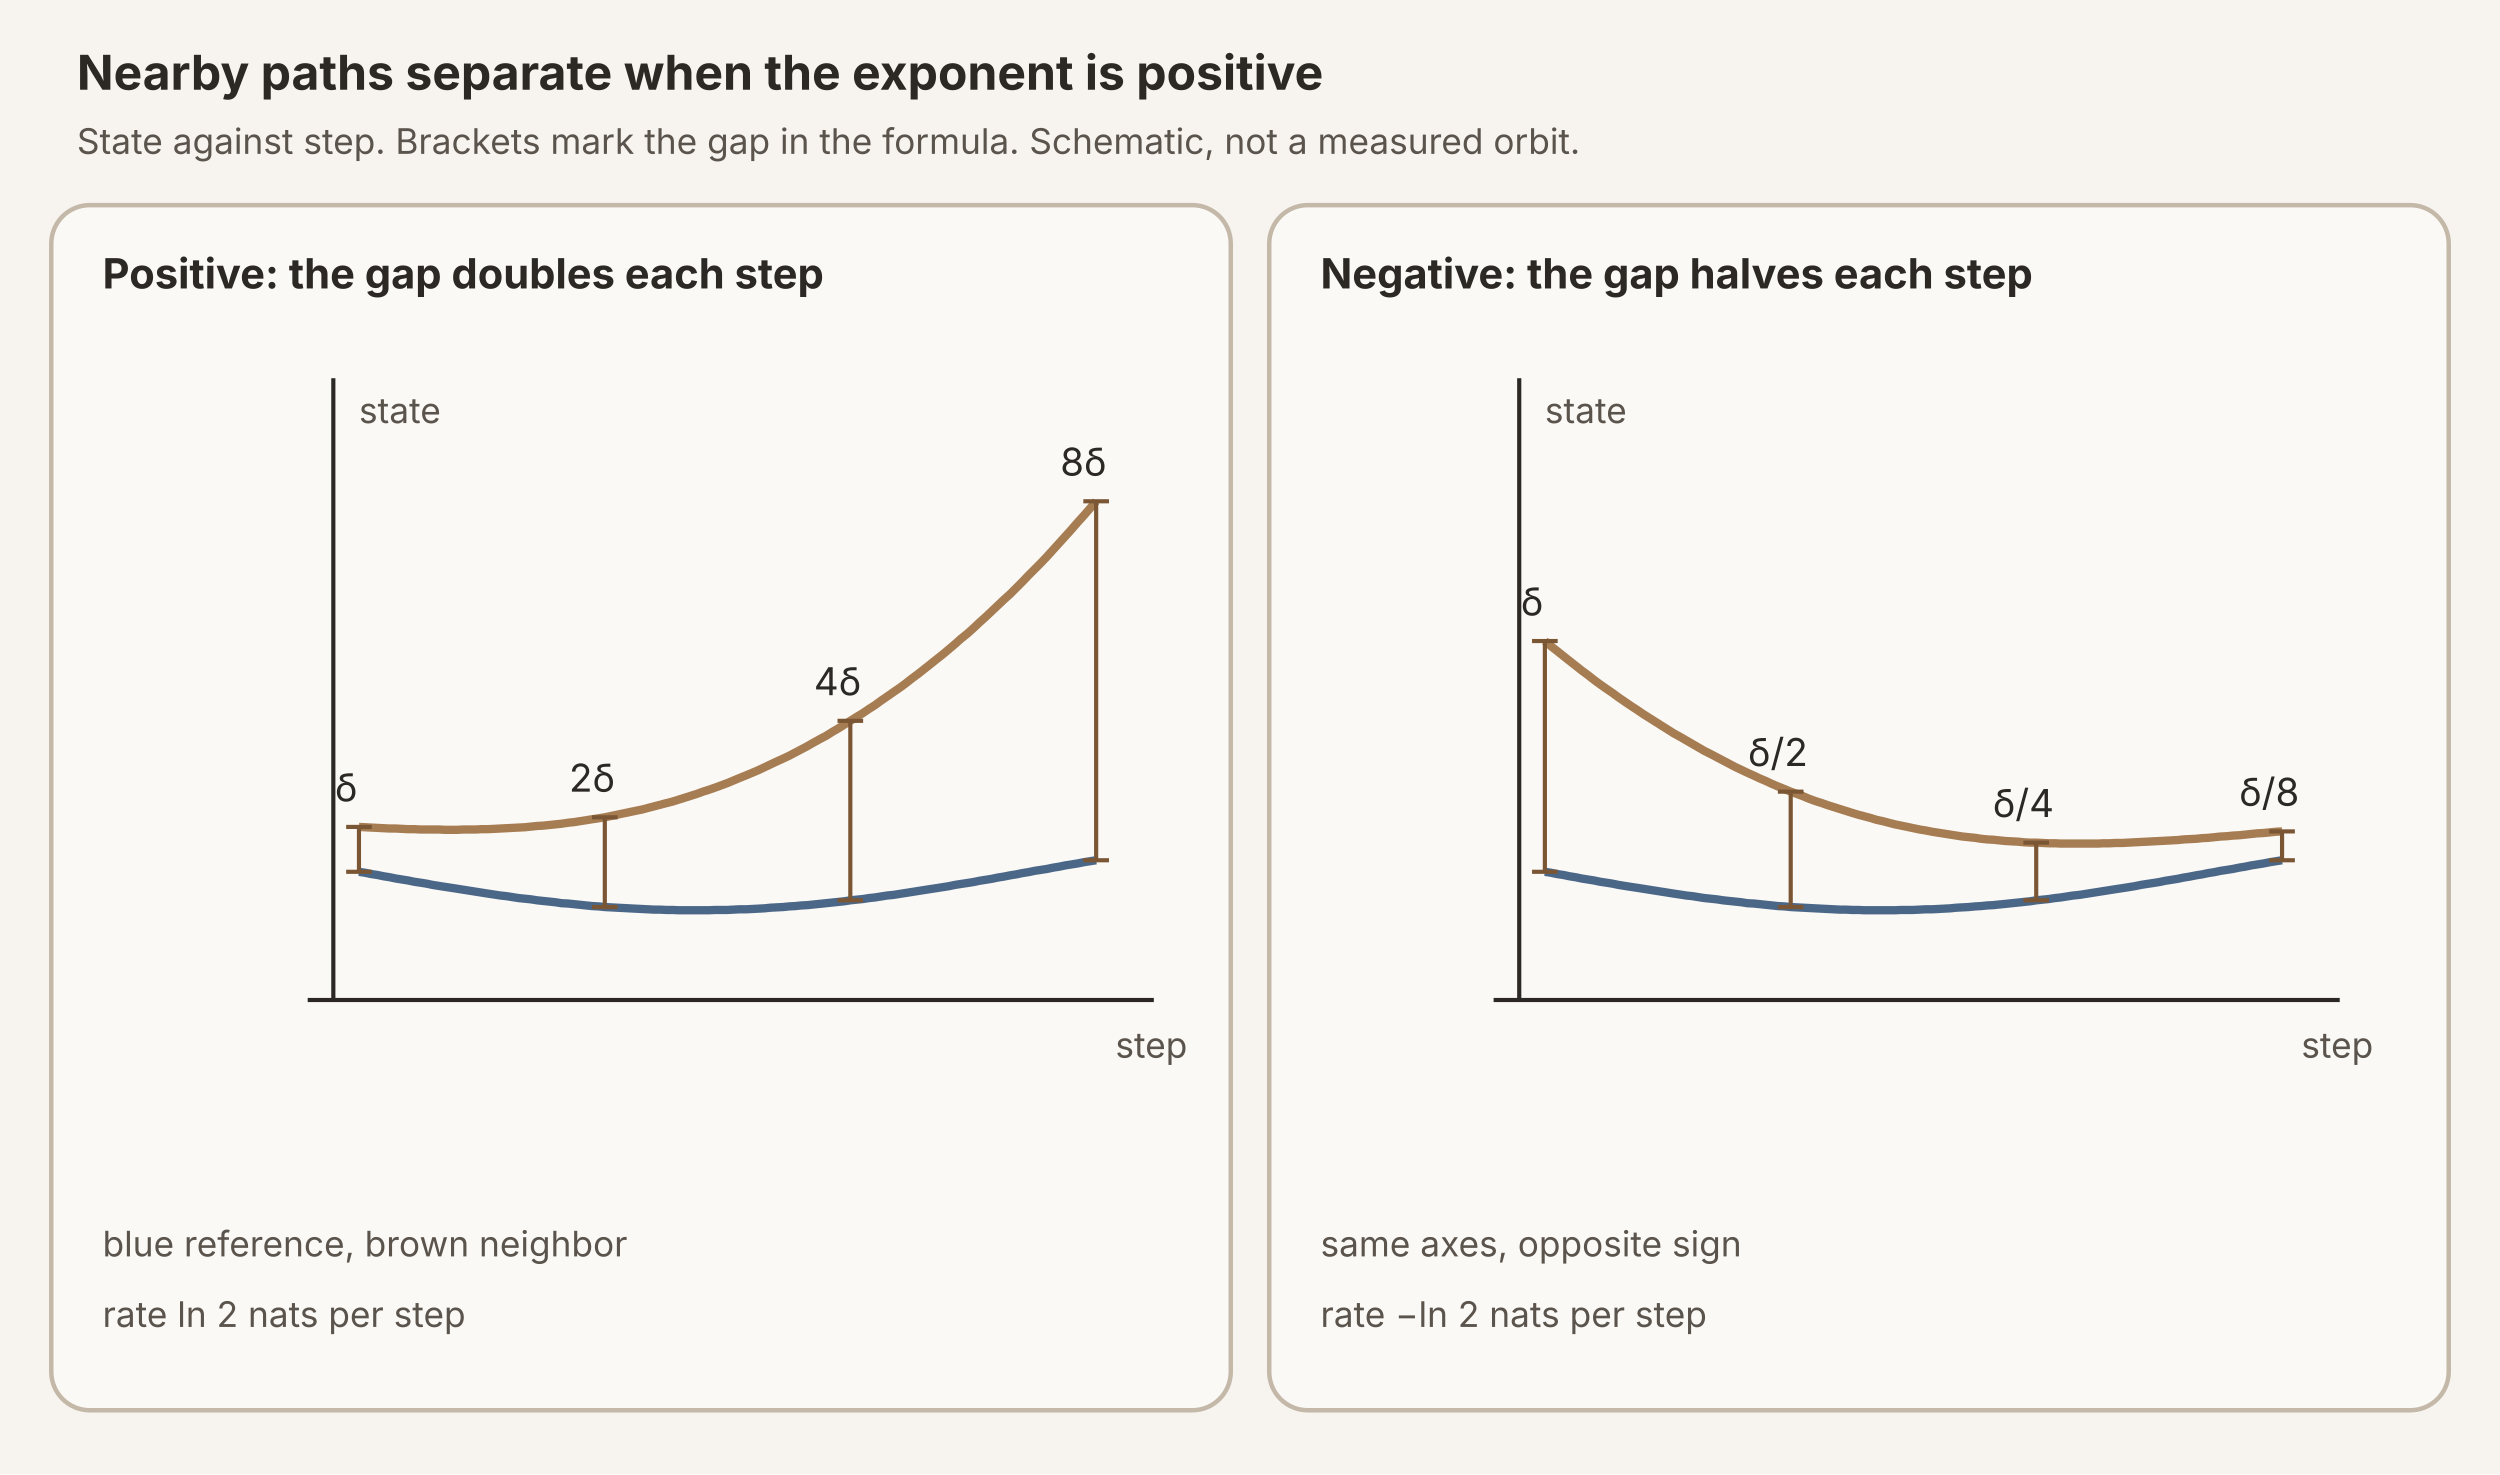
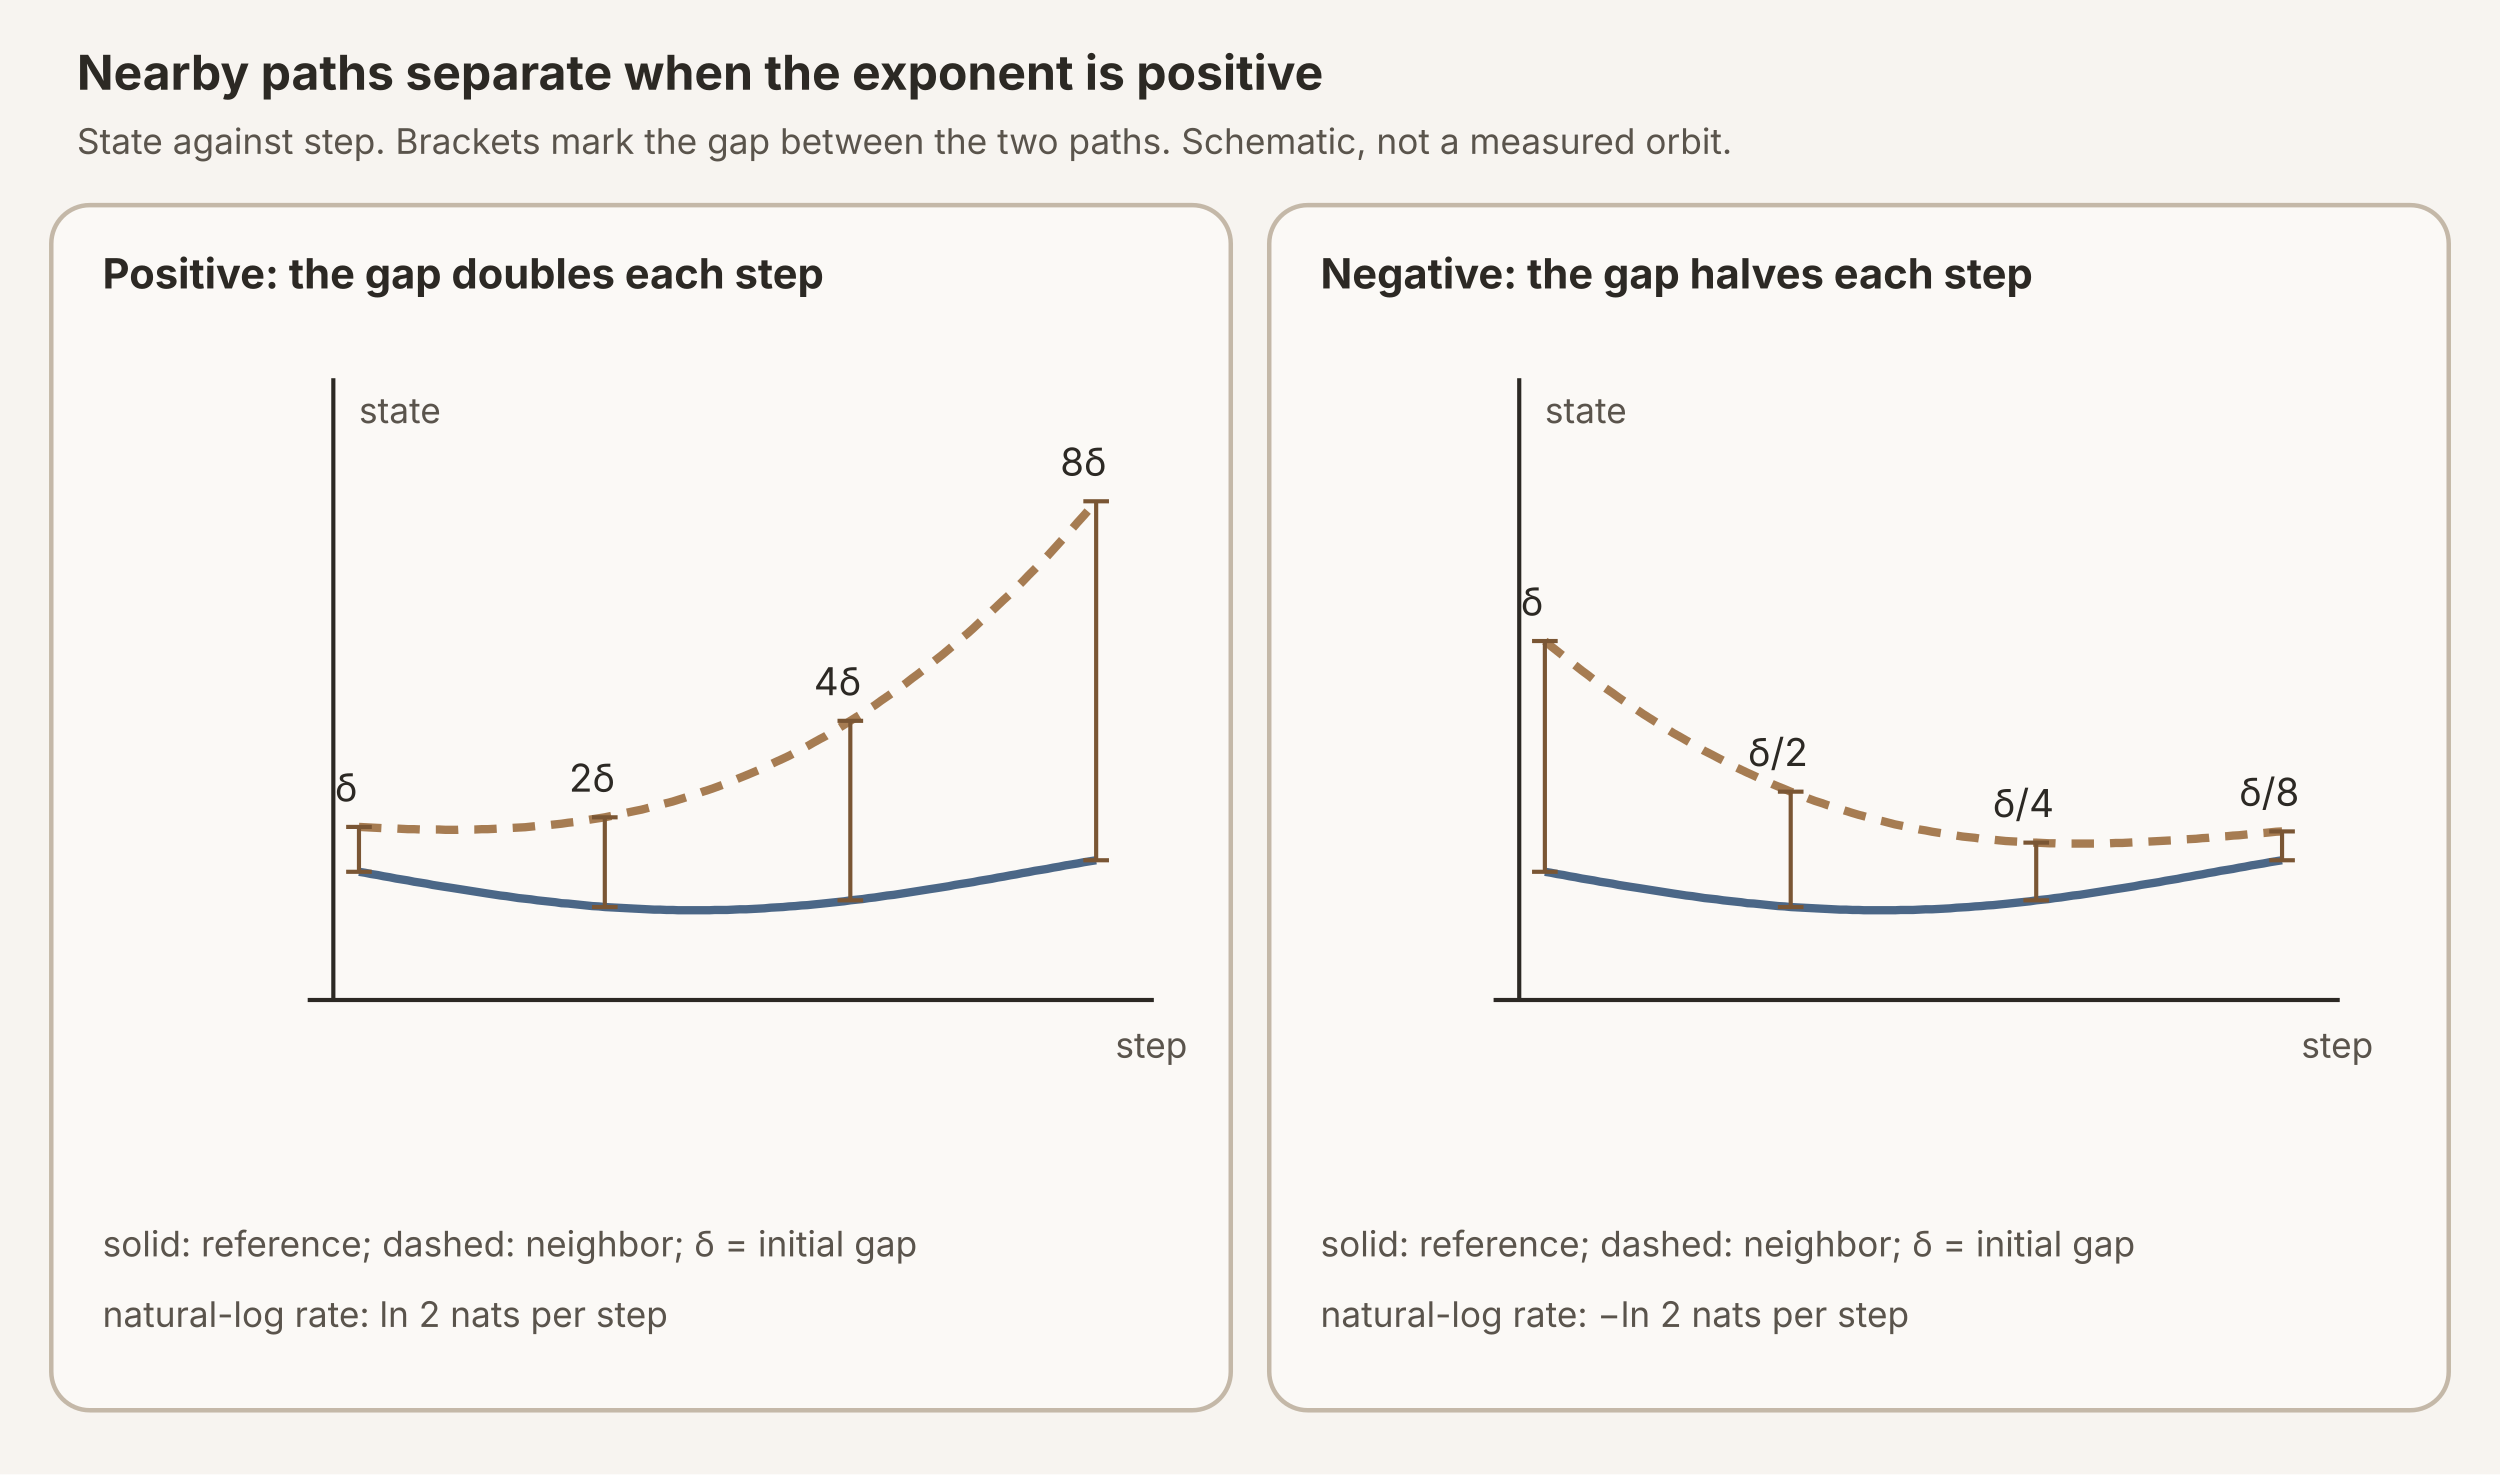
<svg xmlns="http://www.w3.org/2000/svg" width="780" height="460" viewBox="0 0 780 460" role="img" aria-labelledby="lyapTitle lyapDesc">
  <rect width="780" height="460" fill="#F7F4F0" />
  <style>
    .t{font-family:Inter,Arial,Helvetica,sans-serif;fill:#2C2924}
    .title{font-size:15px;font-weight:700}
    .h{font-size:13px;font-weight:700}
    .s{font-size:12px}
    .m{font-size:11px;fill:#5A544C}
    .card{fill:#FBF9F6;stroke:#C4B8A8;stroke-width:1.4}
    .ink{stroke:#2C2924;stroke-width:1.3;fill:none}
    .ref{fill:none;stroke:#4B6787;stroke-width:2.6}
-     .twin{fill:none;stroke:#A67C52;stroke-width:2.6}
+     .twin{fill:none;stroke:#A67C52;stroke-width:2.6;stroke-dasharray:7 5}
  </style>
  <text x="24" y="28" class="t title">Nearby paths separate when the exponent is positive</text>
-   <text x="24" y="48" class="t m">State against step. Brackets mark the gap in the formula. Schematic, not a measured orbit.</text>
+   <text x="24" y="48" class="t m">State against step. Brackets mark the gap between the two paths. Schematic, not a measured orbit.</text>
  <rect class="card" x="16" y="64" width="368" height="376" rx="12" />
  <text x="32" y="90" class="t h">Positive: the gap doubles each step</text>
  <line x1="96" y1="312" x2="360" y2="312" class="ink" />
  <line x1="104" y1="118" x2="104" y2="312" class="ink" />
  <text x="348" y="330" class="t m">step</text>
  <text x="112" y="132" class="t m">state</text>
  <polyline points="112.0,272.0 113.9,272.3 115.8,272.7 117.8,273.0 119.7,273.4 121.6,273.7 123.5,274.1 125.4,274.4 127.3,274.7 129.2,275.1 131.2,275.4 133.1,275.7 135.0,276.1 136.9,276.4 138.8,276.7 140.8,277.0 142.7,277.3 144.6,277.6 146.5,277.9 148.4,278.2 150.3,278.5 152.2,278.8 154.2,279.1 156.1,279.4 158.0,279.6 159.9,279.9 161.8,280.2 163.8,280.4 165.7,280.6 167.6,280.9 169.5,281.1 171.4,281.3 173.3,281.5 175.2,281.8 177.2,281.9 179.1,282.1 181.0,282.3 182.9,282.5 184.8,282.7 186.8,282.8 188.7,283.0 190.6,283.1 192.5,283.2 194.4,283.3 196.3,283.4 198.2,283.5 200.2,283.6 202.1,283.7 204.0,283.8 205.9,283.8 207.8,283.9 209.8,283.9 211.7,284.0 213.6,284.0 215.5,284.0 217.4,284.0 219.3,284.0 221.2,284.0 223.2,283.9 225.1,283.9 227.0,283.9 228.9,283.8 230.8,283.7 232.8,283.7 234.7,283.6 236.6,283.5 238.5,283.4 240.4,283.2 242.3,283.1 244.3,283.0 246.2,282.8 248.1,282.7 250.0,282.5 251.9,282.4 253.8,282.2 255.8,282.0 257.7,281.8 259.6,281.6 261.5,281.4 263.4,281.2 265.3,280.9 267.2,280.7 269.2,280.5 271.1,280.2 273.0,280.0 274.9,279.7 276.8,279.4 278.8,279.2 280.7,278.9 282.6,278.6 284.5,278.3 286.4,278.0 288.3,277.7 290.2,277.4 292.2,277.1 294.1,276.8 296.0,276.5 297.9,276.1 299.8,275.8 301.8,275.5 303.7,275.2 305.6,274.8 307.5,274.5 309.4,274.2 311.3,273.8 313.2,273.5 315.2,273.1 317.1,272.8 319.0,272.4 320.9,272.1 322.8,271.7 324.8,271.4 326.7,271.1 328.6,270.7 330.5,270.4 332.4,270.0 334.3,269.7 336.2,269.4 338.2,269.0 340.1,268.7 342.0,268.4" class="ref" />
  <polyline points="112.0,258.0 113.9,258.1 115.8,258.2 117.8,258.3 119.7,258.4 121.6,258.5 123.5,258.5 125.4,258.6 127.3,258.7 129.2,258.7 131.2,258.8 133.1,258.8 135.0,258.8 136.9,258.8 138.8,258.9 140.8,258.9 142.7,258.9 144.6,258.8 146.5,258.8 148.4,258.8 150.3,258.7 152.2,258.7 154.2,258.6 156.1,258.5 158.0,258.4 159.9,258.3 161.8,258.2 163.8,258.1 165.7,257.9 167.6,257.7 169.5,257.6 171.4,257.4 173.3,257.2 175.2,257.0 177.2,256.7 179.1,256.5 181.0,256.2 182.9,255.9 184.8,255.6 186.8,255.3 188.7,255.0 190.6,254.6 192.5,254.2 194.4,253.8 196.3,253.4 198.2,253.0 200.2,252.6 202.1,252.1 204.0,251.6 205.9,251.1 207.8,250.6 209.8,250.1 211.7,249.5 213.6,248.9 215.5,248.3 217.4,247.7 219.3,247.0 221.2,246.4 223.2,245.7 225.1,245.0 227.0,244.3 228.9,243.5 230.8,242.7 232.8,241.9 234.7,241.1 236.6,240.3 238.5,239.4 240.4,238.5 242.3,237.6 244.3,236.7 246.2,235.8 248.1,234.8 250.0,233.8 251.9,232.8 253.8,231.7 255.8,230.6 257.7,229.6 259.6,228.4 261.5,227.3 263.4,226.1 265.3,224.9 267.2,223.7 269.2,222.5 271.1,221.2 273.0,220.0 274.9,218.6 276.8,217.3 278.8,215.9 280.7,214.6 282.6,213.2 284.5,211.7 286.4,210.3 288.3,208.8 290.2,207.3 292.2,205.7 294.1,204.2 296.0,202.6 297.9,201.0 299.8,199.3 301.8,197.7 303.7,196.0 305.6,194.2 307.5,192.5 309.4,190.7 311.3,188.9 313.2,187.1 315.2,185.3 317.1,183.4 319.0,181.5 320.9,179.5 322.8,177.6 324.8,175.6 326.7,173.6 328.6,171.5 330.5,169.4 332.4,167.3 334.3,165.2 336.2,163.0 338.2,160.8 340.1,158.6 342.0,156.4" class="twin" />
  <line x1="112.0" y1="258.0" x2="112.0" y2="272.0" stroke="#7A5634" stroke-width="1.3" />
  <line x1="108.0" y1="258.0" x2="116.0" y2="258.0" stroke="#7A5634" stroke-width="1.3" />
  <line x1="108.0" y1="272.0" x2="116.0" y2="272.0" stroke="#7A5634" stroke-width="1.3" />
  <line x1="188.7" y1="255.0" x2="188.7" y2="283.0" stroke="#7A5634" stroke-width="1.3" />
  <line x1="184.7" y1="255.0" x2="192.7" y2="255.0" stroke="#7A5634" stroke-width="1.3" />
  <line x1="184.7" y1="283.0" x2="192.7" y2="283.0" stroke="#7A5634" stroke-width="1.3" />
  <line x1="265.3" y1="224.9" x2="265.3" y2="280.9" stroke="#7A5634" stroke-width="1.3" />
  <line x1="261.3" y1="224.9" x2="269.3" y2="224.9" stroke="#7A5634" stroke-width="1.3" />
  <line x1="261.3" y1="280.9" x2="269.3" y2="280.9" stroke="#7A5634" stroke-width="1.3" />
  <line x1="342.0" y1="156.4" x2="342.0" y2="268.4" stroke="#7A5634" stroke-width="1.3" />
  <line x1="338.0" y1="156.4" x2="346.0" y2="156.4" stroke="#7A5634" stroke-width="1.3" />
  <line x1="338.0" y1="268.4" x2="346.0" y2="268.4" stroke="#7A5634" stroke-width="1.3" />
  <text x="108.0" y="250.0" text-anchor="middle" class="t s">δ</text>
  <text x="184.7" y="247.0" text-anchor="middle" class="t s">2δ</text>
  <text x="261.3" y="216.9" text-anchor="middle" class="t s">4δ</text>
  <text x="338.0" y="148.4" text-anchor="middle" class="t s">8δ</text>
-   <text x="32" y="392" class="t m">blue reference, brown neighbor</text>
-   <text x="32" y="414" class="t m">rate ln 2 nats per step</text>
+   <text x="32" y="392" class="t m">solid: reference; dashed: neighbor; δ = initial gap</text>
+   <text x="32" y="414" class="t m">natural-log rate: ln 2 nats per step</text>
  <rect class="card" x="396" y="64" width="368" height="376" rx="12" />
  <text x="412" y="90" class="t h">Negative: the gap halves each step</text>
  <line x1="466" y1="312" x2="730" y2="312" class="ink" />
  <line x1="474" y1="118" x2="474" y2="312" class="ink" />
  <text x="718" y="330" class="t m">step</text>
  <text x="482" y="132" class="t m">state</text>
  <polyline points="482.0,272.0 483.9,272.3 485.8,272.7 487.8,273.0 489.7,273.4 491.6,273.7 493.5,274.1 495.4,274.4 497.3,274.7 499.2,275.1 501.2,275.4 503.1,275.7 505.0,276.1 506.9,276.4 508.8,276.7 510.8,277.0 512.7,277.3 514.6,277.6 516.5,277.9 518.4,278.2 520.3,278.5 522.2,278.8 524.2,279.1 526.1,279.4 528.0,279.6 529.9,279.9 531.8,280.2 533.8,280.4 535.7,280.6 537.6,280.9 539.5,281.1 541.4,281.3 543.3,281.5 545.2,281.8 547.2,281.9 549.1,282.1 551.0,282.3 552.9,282.5 554.8,282.7 556.8,282.8 558.7,283.0 560.6,283.1 562.5,283.2 564.4,283.3 566.3,283.4 568.2,283.5 570.2,283.6 572.1,283.7 574.0,283.8 575.9,283.8 577.8,283.9 579.8,283.9 581.7,284.0 583.6,284.0 585.5,284.0 587.4,284.0 589.3,284.0 591.2,284.0 593.2,283.9 595.1,283.9 597.0,283.9 598.9,283.8 600.8,283.7 602.8,283.7 604.7,283.6 606.6,283.5 608.5,283.4 610.4,283.2 612.3,283.1 614.2,283.0 616.2,282.8 618.1,282.7 620.0,282.5 621.9,282.4 623.8,282.2 625.8,282.0 627.7,281.8 629.6,281.6 631.5,281.4 633.4,281.2 635.3,280.9 637.2,280.7 639.2,280.5 641.1,280.2 643.0,280.0 644.9,279.7 646.8,279.4 648.8,279.2 650.7,278.9 652.6,278.6 654.5,278.3 656.4,278.0 658.3,277.7 660.2,277.4 662.2,277.1 664.1,276.8 666.0,276.5 667.9,276.1 669.8,275.8 671.8,275.5 673.7,275.2 675.6,274.8 677.5,274.5 679.4,274.2 681.3,273.8 683.2,273.5 685.2,273.1 687.1,272.8 689.0,272.4 690.9,272.1 692.8,271.7 694.8,271.4 696.7,271.1 698.6,270.7 700.5,270.4 702.4,270.0 704.3,269.7 706.2,269.4 708.2,269.0 710.1,268.7 712.0,268.4" class="ref" />
  <polyline points="482.0,200.0 483.9,201.6 485.8,203.1 487.8,204.7 489.7,206.2 491.6,207.7 493.5,209.2 495.4,210.6 497.3,212.1 499.2,213.5 501.2,214.9 503.1,216.2 505.0,217.6 506.9,218.9 508.8,220.2 510.8,221.5 512.7,222.8 514.6,224.0 516.5,225.2 518.4,226.4 520.3,227.6 522.2,228.8 524.2,229.9 526.1,231.0 528.0,232.1 529.9,233.2 531.8,234.3 533.8,235.3 535.7,236.3 537.6,237.3 539.5,238.3 541.4,239.3 543.3,240.2 545.2,241.1 547.2,242.0 549.1,242.9 551.0,243.7 552.9,244.6 554.8,245.4 556.8,246.2 558.7,247.0 560.6,247.7 562.5,248.4 564.4,249.2 566.3,249.9 568.2,250.5 570.2,251.2 572.1,251.8 574.0,252.4 575.9,253.0 577.8,253.6 579.8,254.2 581.7,254.7 583.6,255.2 585.5,255.8 587.4,256.2 589.3,256.7 591.2,257.2 593.2,257.6 595.1,258.0 597.0,258.4 598.9,258.8 600.8,259.1 602.8,259.5 604.7,259.8 606.6,260.1 608.5,260.4 610.4,260.7 612.3,261.0 614.2,261.2 616.2,261.4 618.1,261.7 620.0,261.9 621.9,262.0 623.8,262.2 625.8,262.4 627.7,262.5 629.6,262.6 631.5,262.8 633.4,262.9 635.3,262.9 637.2,263.0 639.2,263.1 641.1,263.1 643.0,263.2 644.9,263.2 646.8,263.2 648.8,263.2 650.7,263.2 652.6,263.2 654.5,263.2 656.4,263.1 658.3,263.1 660.2,263.0 662.2,263.0 664.1,262.9 666.0,262.8 667.9,262.7 669.8,262.6 671.8,262.5 673.7,262.4 675.6,262.3 677.5,262.2 679.4,262.1 681.3,261.9 683.2,261.8 685.2,261.7 687.1,261.5 689.0,261.4 690.9,261.2 692.8,261.0 694.8,260.9 696.7,260.7 698.6,260.6 700.5,260.4 702.4,260.2 704.3,260.0 706.2,259.9 708.2,259.7 710.1,259.5 712.0,259.4" class="twin" />
  <line x1="482.0" y1="200.0" x2="482.0" y2="272.0" stroke="#7A5634" stroke-width="1.3" />
  <line x1="478.0" y1="200.0" x2="486.0" y2="200.0" stroke="#7A5634" stroke-width="1.3" />
  <line x1="478.0" y1="272.0" x2="486.0" y2="272.0" stroke="#7A5634" stroke-width="1.3" />
  <line x1="558.7" y1="247.0" x2="558.7" y2="283.0" stroke="#7A5634" stroke-width="1.3" />
  <line x1="554.7" y1="247.0" x2="562.7" y2="247.0" stroke="#7A5634" stroke-width="1.3" />
  <line x1="554.7" y1="283.0" x2="562.7" y2="283.0" stroke="#7A5634" stroke-width="1.3" />
  <line x1="635.3" y1="262.9" x2="635.3" y2="280.9" stroke="#7A5634" stroke-width="1.3" />
  <line x1="631.3" y1="262.9" x2="639.3" y2="262.9" stroke="#7A5634" stroke-width="1.3" />
  <line x1="631.3" y1="280.9" x2="639.3" y2="280.9" stroke="#7A5634" stroke-width="1.3" />
  <line x1="712.0" y1="259.4" x2="712.0" y2="268.4" stroke="#7A5634" stroke-width="1.3" />
  <line x1="708.0" y1="259.4" x2="716.0" y2="259.4" stroke="#7A5634" stroke-width="1.3" />
  <line x1="708.0" y1="268.4" x2="716.0" y2="268.4" stroke="#7A5634" stroke-width="1.3" />
  <text x="478.0" y="192.0" text-anchor="middle" class="t s">δ</text>
  <text x="554.7" y="239.0" text-anchor="middle" class="t s">δ/2</text>
  <text x="631.3" y="254.9" text-anchor="middle" class="t s">δ/4</text>
  <text x="708.0" y="251.4" text-anchor="middle" class="t s">δ/8</text>
-   <text x="412" y="392" class="t m">same axes, opposite sign</text>
-   <text x="412" y="414" class="t m">rate −ln 2 nats per step</text>
+   <text x="412" y="392" class="t m">solid: reference; dashed: neighbor; δ = initial gap</text>
+   <text x="412" y="414" class="t m">natural-log rate: −ln 2 nats per step</text>
</svg>
